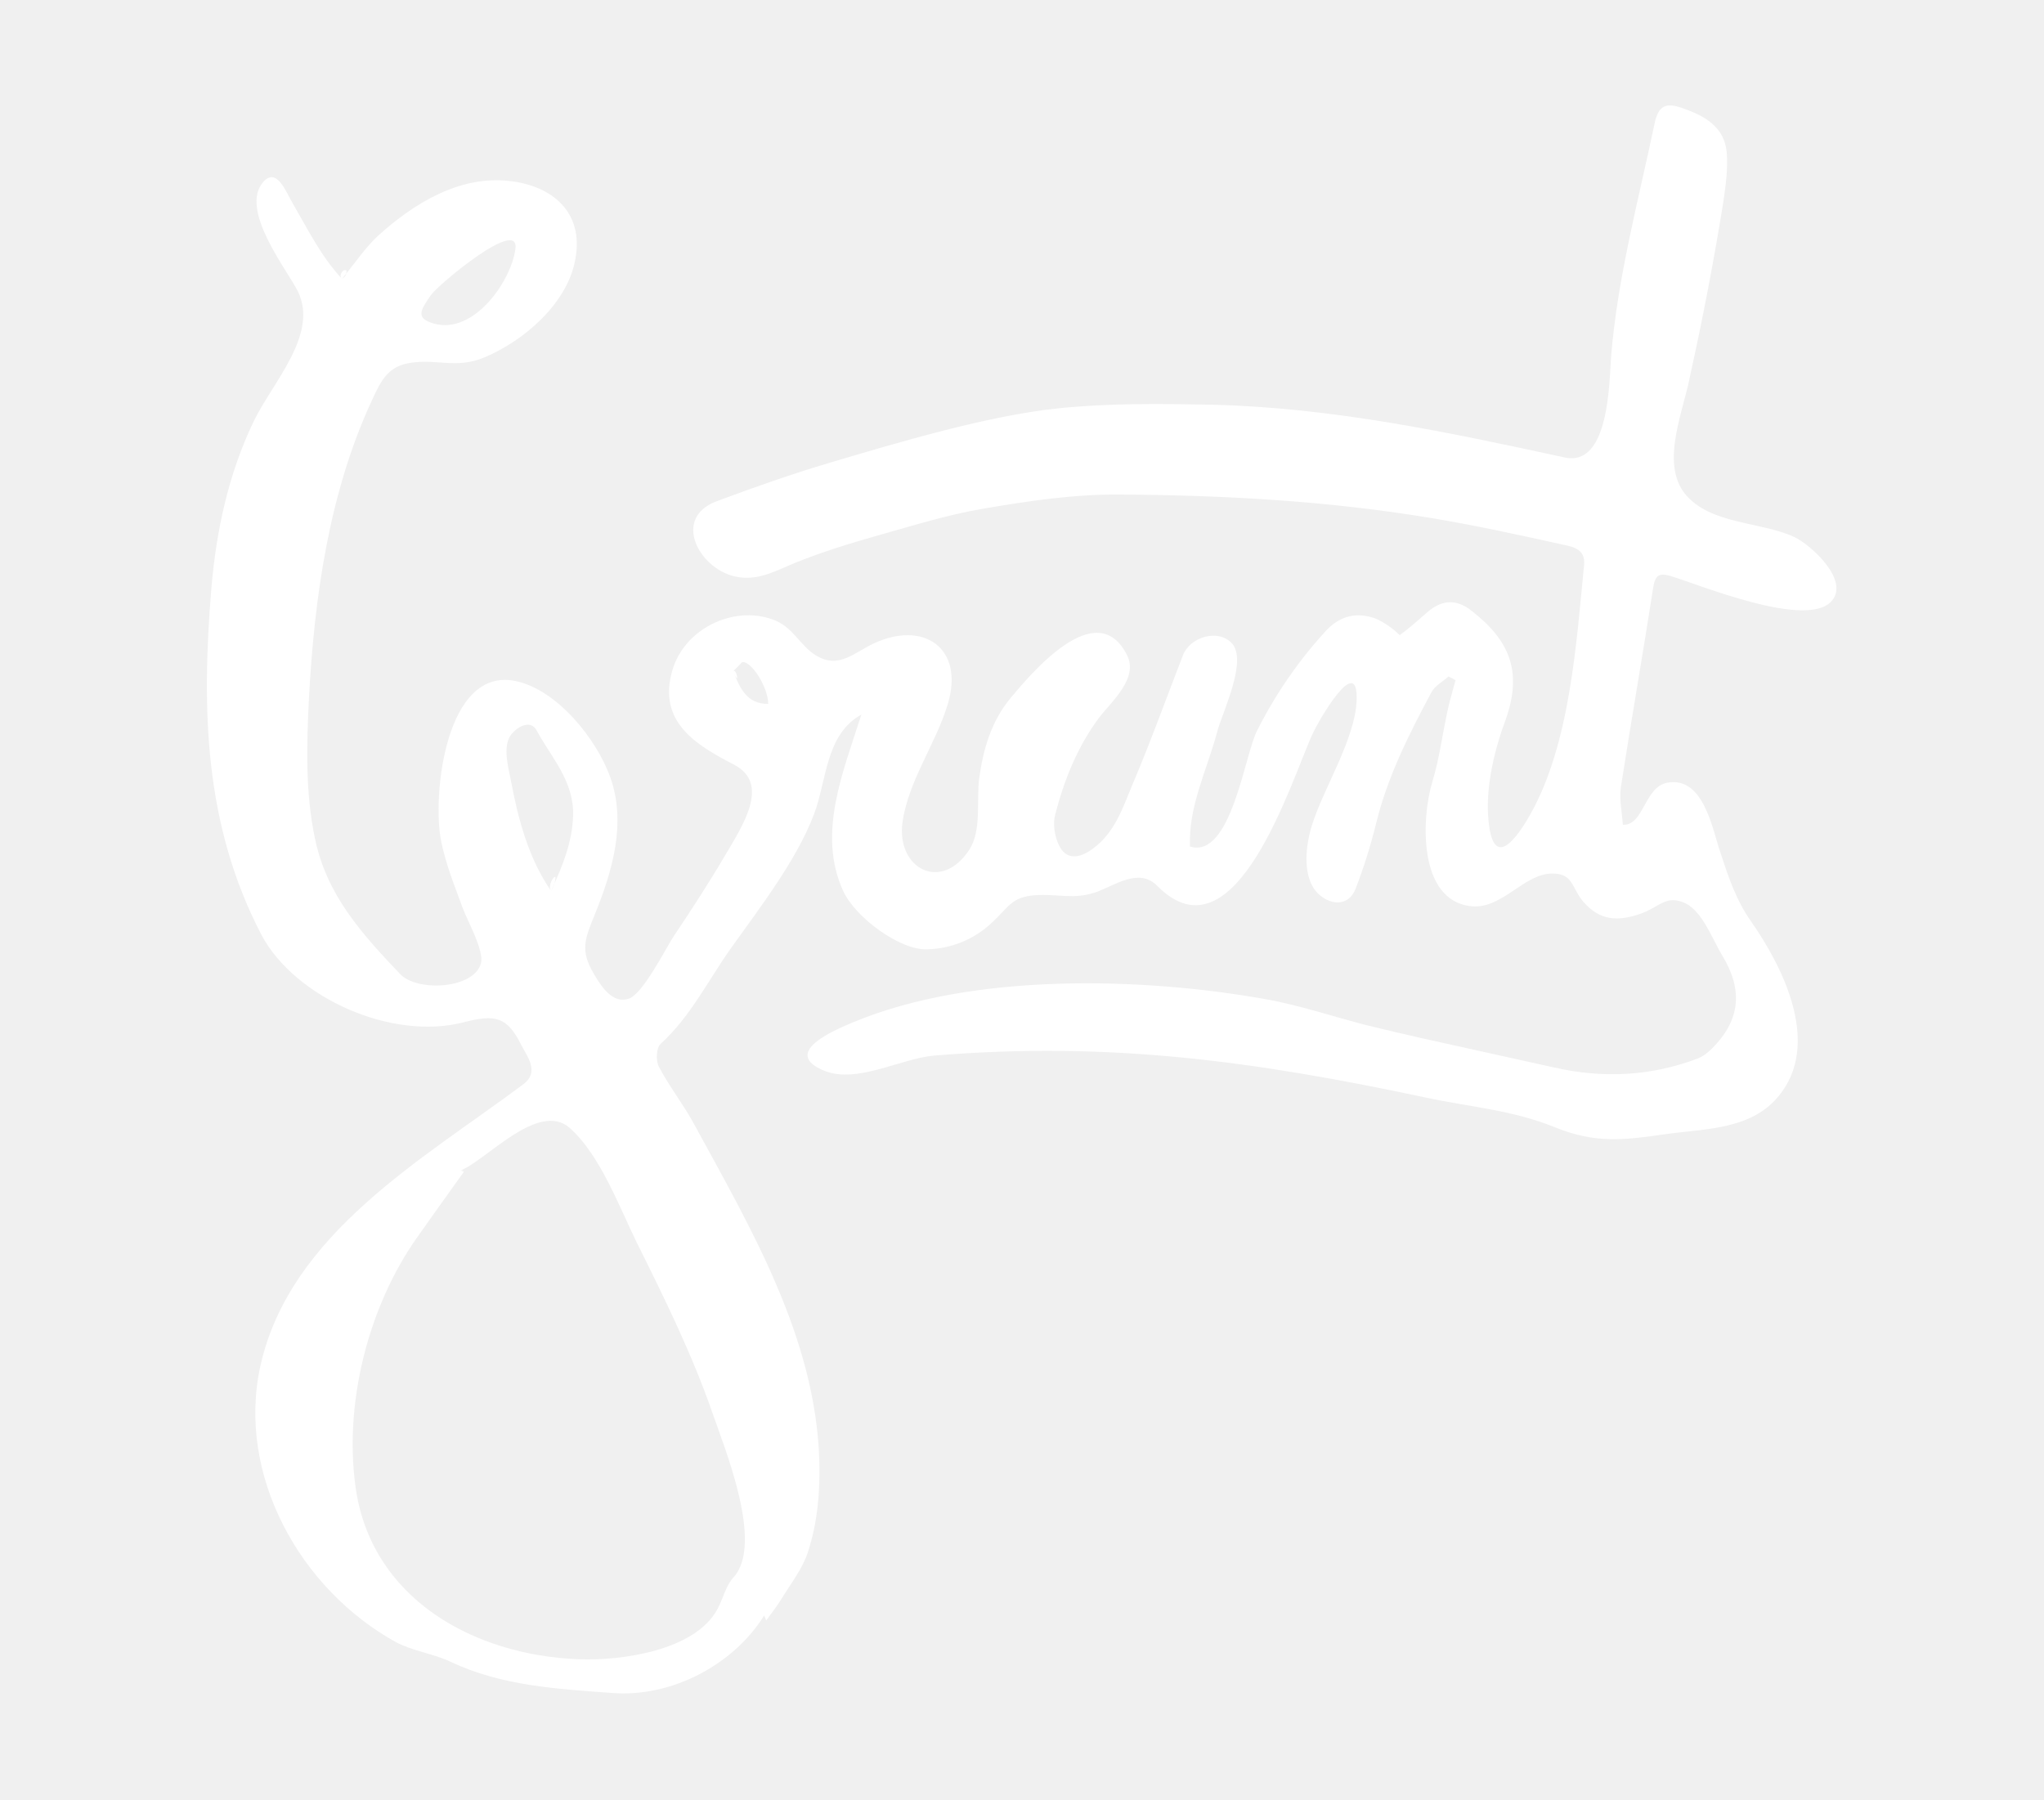
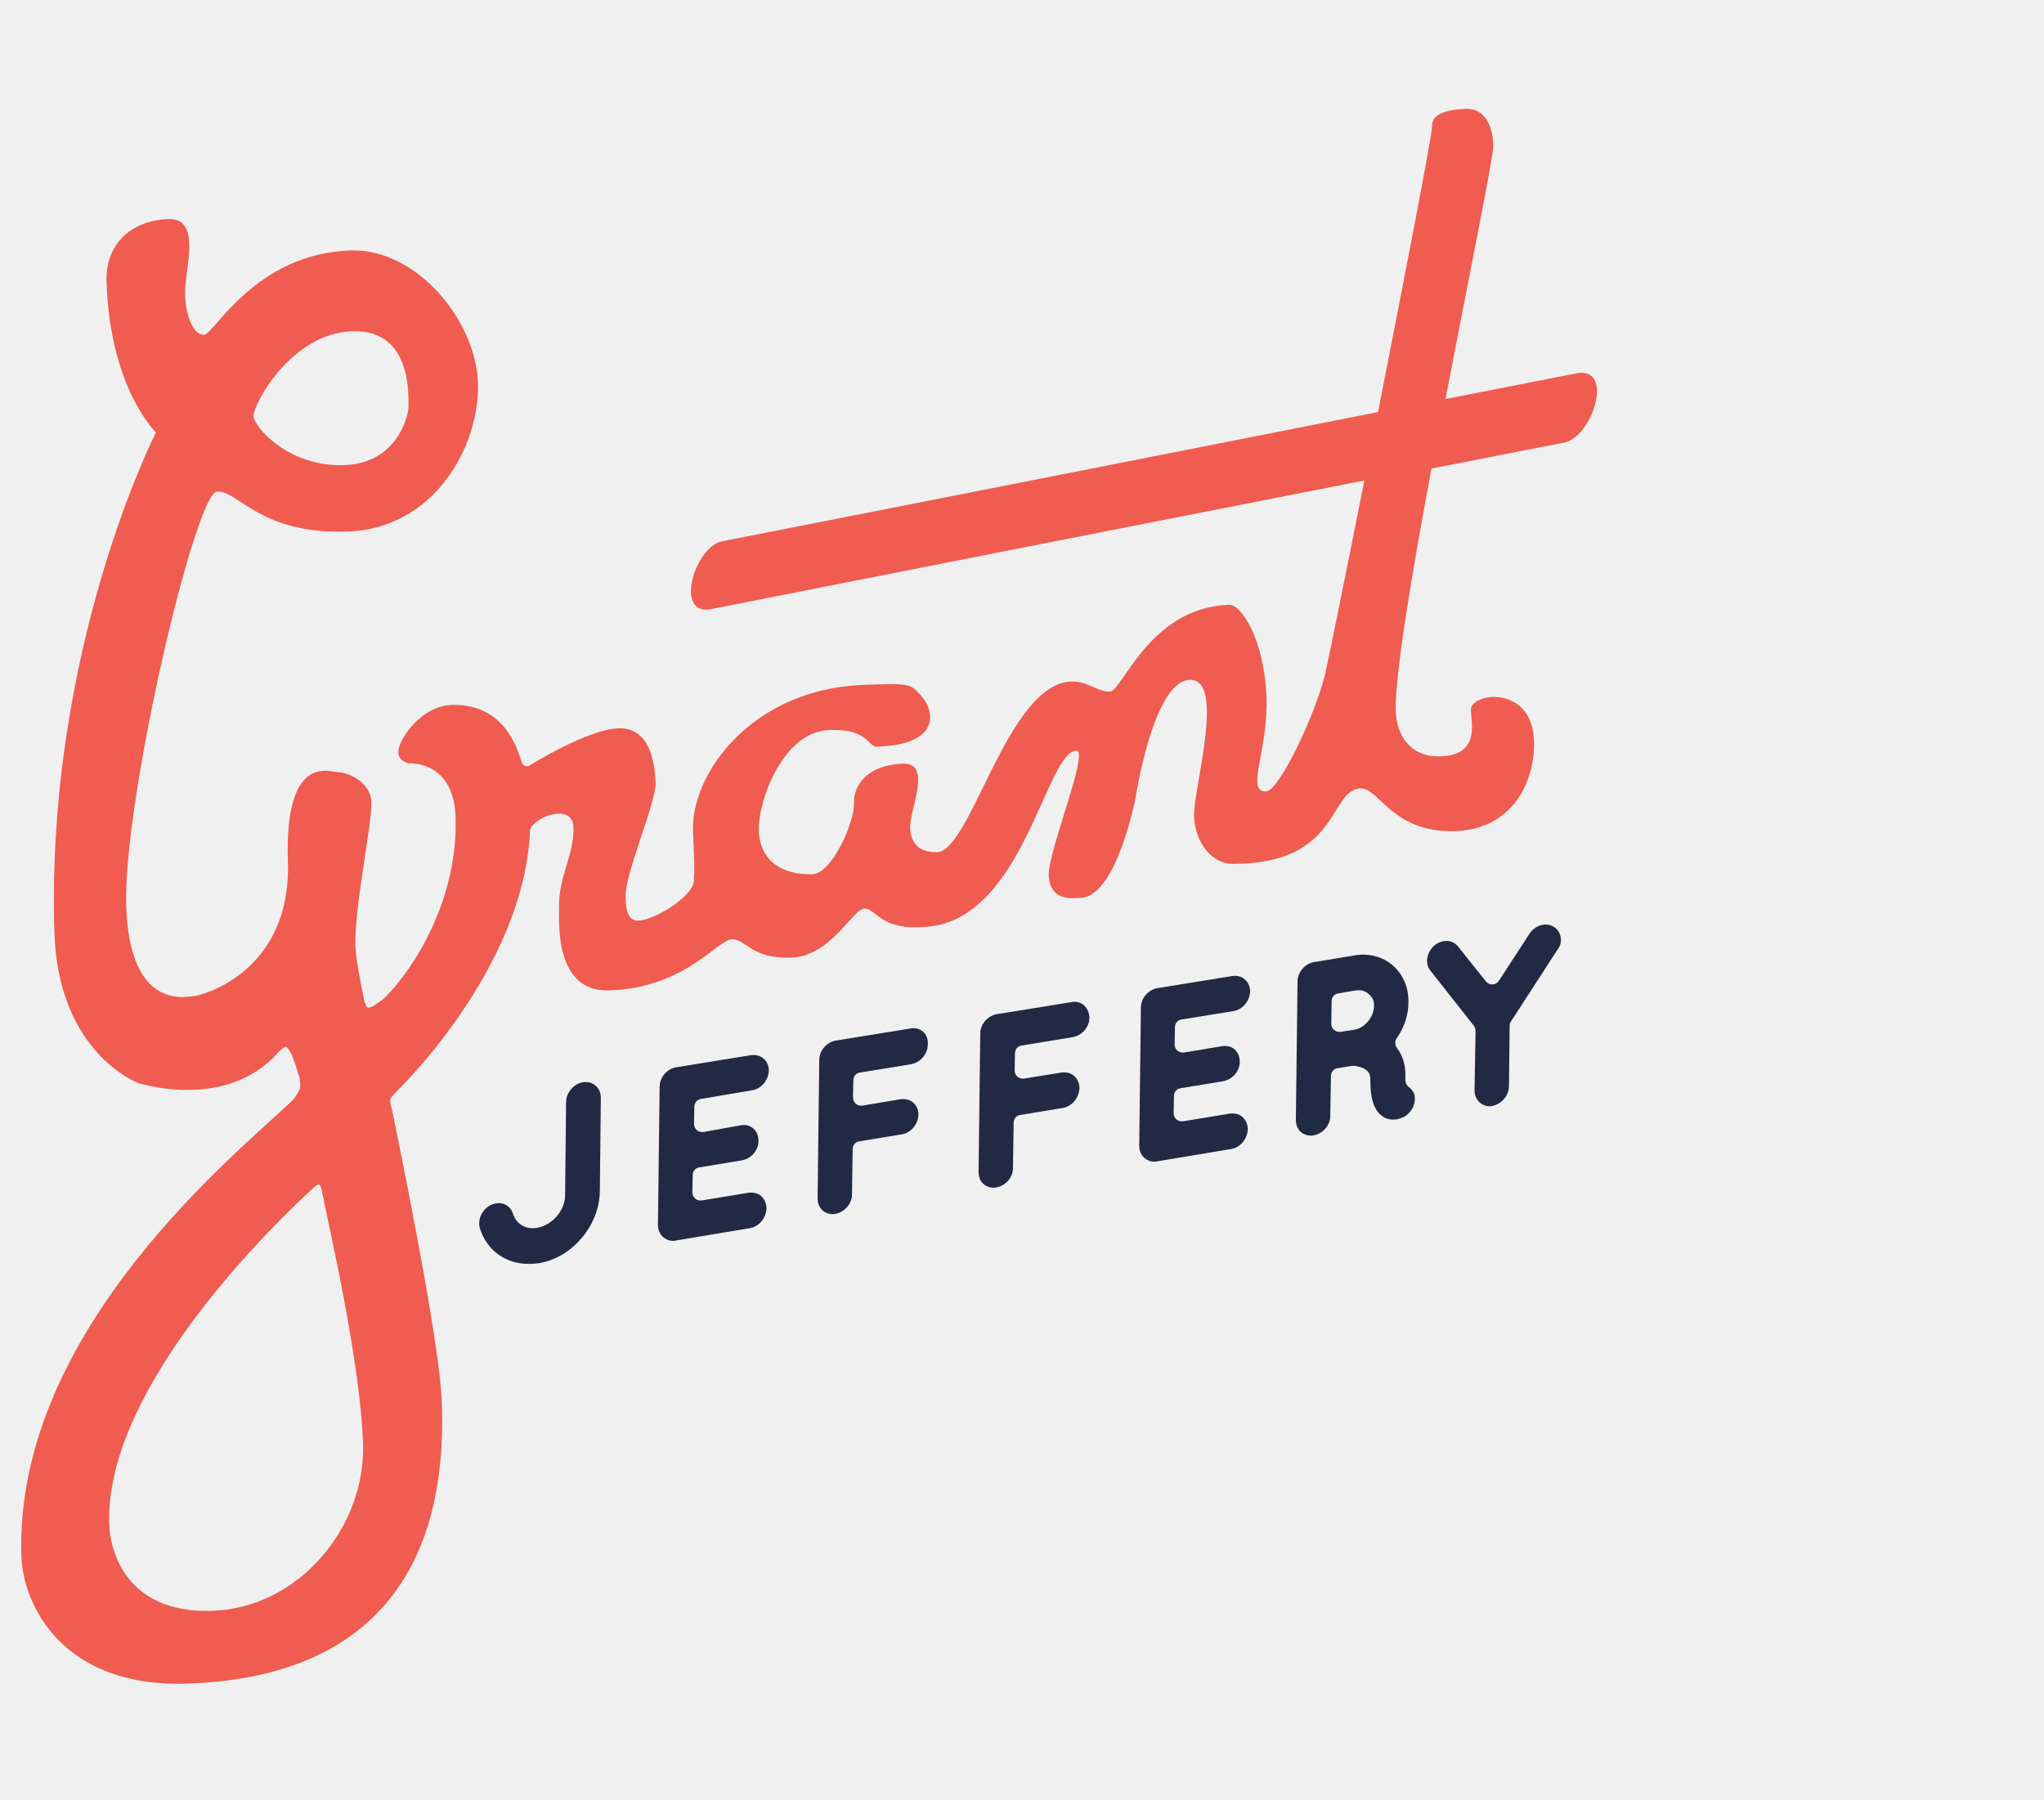
- <svg xmlns="http://www.w3.org/2000/svg" version="1.1" id="Layer_1" x="0px" y="0px" viewBox="0 0 612 539" style="enable-background:new 0 0 612 539;" xml:space="preserve">
+ <svg xmlns="http://www.w3.org/2000/svg" version="1.1" id="Layer_1" x="0px" y="0px" viewBox="0 127 612 539" style="enable-background:new 0 127 612 539;" xml:space="preserve">
  <style type="text/css">
- 	.st0{fill:#FFFFFF;}
+ 	.st0{fill:#212944;}
+ 	.st1{fill:#F05C50;}
</style>
-   <g id="Tclj1L_1_">
+   <g>
    <g>
-       <path class="st0" d="M102.4,83.5c3.9-4.7,6.9-9.3,10.8-12.9c10.7-9.7,24.4-18.1,39.3-16.4c12.8,1.4,22.3,9.3,19.8,23.2    C170.1,90.7,157,102,145.1,107c-8.3,3.5-13.9,0.5-21.8,1.6c-7,0.9-9.1,5.1-11.9,11.2c-12.9,27.7-17.3,59.3-18.9,89.4    c-0.7,13.9-1.1,28.2,1.8,41.9c3.5,16.9,13.9,28.4,25.5,40.6c5.1,5.4,22.1,4.5,24.2-3.2c1-3.8-4.1-12.9-5.4-16.4    c-2.4-6.6-5.1-13.2-6.5-20.1c-2.8-13.7,1.3-52.7,22.5-48c12.3,2.7,24,17.3,28.1,28.7c4.9,13.7,0.7,28-4.5,40.9    c-3,7.4-4.7,10.9-0.3,18.2c2.4,4.1,5.7,8.8,10.3,7.3c4.4-1.4,11.3-15.5,13.7-19c5.3-7.9,10.5-15.9,15.3-24.1    c5.2-8.8,13.5-21.3,2.6-27c-11.2-5.8-23-12.7-18.5-28.2c3.5-12.3,18-19.6,30-15.3c6.3,2.2,8,7.8,13.2,10.9    c6.7,3.9,11-0.8,17.1-3.7c15-7,27.2,1.4,22.2,18.1c-3.6,12-11.9,23.1-13.6,35.6c-1.8,13.7,11.6,20.9,20,8.1c3.8-5.7,2.1-15,3-21.5    c1.2-8.8,3.7-17.2,9.5-24.1c5.8-6.9,25.7-31,34.8-12.6c3.4,6.9-4.8,13.9-8.4,18.6c-6.5,8.7-10.5,18.7-13.2,29.2    c-0.7,2.7-0.1,6.3,1.1,8.9c2.1,4.5,6,4.3,10.3,1.1c6.6-4.9,8.9-12.3,11.8-19.2c5.4-12.7,10.1-25.8,15.1-38.7    c2.1-5.4,10.4-8,14.6-3.6c4.9,5.2-2.9,20.9-4.4,26.7c-3,11.3-8.6,22.1-8.1,34.2c12.4,3.9,16.4-28,20.2-34.9    c5.5-10.9,12.4-20.9,20.7-29.9c4.2-4.4,9.2-5.5,14.8-3.4c2.7,1.2,5,2.9,7.1,4.9c2.6-1.9,5-4,7.4-6.1c4.7-4.5,9.3-5,14.1-1.2    c11.8,9.2,15.4,18.7,9.9,33.5c-3.4,9.3-6.1,21.1-4.6,31.2c1.8,12.3,8.3,3.4,12.4-3.9c11.8-21.1,13.7-51.2,16-74.6    c0.4-4.5-3.1-5.3-5.9-5.9c-13.1-2.9-26.3-5.8-39.5-8c-31.1-5.2-62.2-6.9-93.7-7.1c-13.7-0.1-27.1,1.9-40.6,4.2    c-10.7,1.8-20.9,5-31.2,7.9c-8.5,2.4-17,5-25.2,8.3c-6.1,2.5-11.5,5.7-18.3,4.1c-10.7-2.5-18.7-17.5-5.3-22.5    c11.3-4.2,22.6-8.2,34.1-11.6c20.2-6,47-14,68-16.2c15.4-1.6,30.9-1.4,46.3-1.1c36.1,0.9,70.4,8.2,105.5,15.8    c13.4,2.9,13.3-22.7,13.9-30.4c1.9-23.4,8.2-46.7,13-69.6c1.2-5.6,3.5-6.4,8.7-4.5c6.5,2.3,12.2,5.6,12.9,13.1    c0.4,4.9-0.3,9.9-1,14.8c-2.8,17.4-6.1,34.7-9.9,51.8c-1.8,10.3-9.2,26.4-1.5,35.8c7.5,9.1,22.7,8.2,32.6,12.8    c4.9,2.3,16.6,12.8,11.3,19.1c-7.3,8.7-39.9-4.9-48.3-7.4c-3.4-1-4.6-0.3-5.2,3.4c-3.1,20-6.6,39.9-9.7,59.9    c-0.5,3.4,0.3,7,0.6,11.2c6.3,0.3,6.4-11.3,13.3-12.6c10.9-2,13.5,13.9,15.9,20.9c2.4,7.3,4.7,14.3,9.3,20.8    c9.2,13.2,20.2,35,9.4,50.5c-8.1,11.7-22.2,11.3-34.8,13c-12.5,1.8-21.1,3-33.4-2c-13.1-5.3-25.3-6-39.1-9    c-50.9-10.8-94.2-16.8-146.6-12.5c-10.1,0.8-23.1,8.5-33,4.6c-13.1-5.3,2.3-12,8.9-14.7c35.5-14.7,86-13.4,123-6.8    c10.2,1.8,20.2,5.2,30.3,7.8c5.7,1.4,11.3,2.7,17,4c13.1,2.9,26.2,5.8,39.3,8.7c14.6,3.3,28.9,2.6,42.9-2.7c1.6-0.6,3.1-1.8,4.3-3    c8.4-8.4,9.4-17.4,3.1-27.8c-2.8-4.5-5.8-13-10.9-15.6c-5.9-2.9-7.8,1-13.5,3c-7.1,2.5-12.3,2-17.1-3.4c-3.7-4.2-3-8.5-9.2-8.6    c-8.6-0.2-15.1,10.7-24.4,9.8c-16.2-1.6-15-26.7-11.7-37.4c2-6.6,2.9-13.5,4.3-20.2c0.7-3.4,1.7-6.8,2.6-10.1    c-0.7-0.4-1.4-0.8-2.1-1.1c-1.7,1.5-4.1,2.8-5.1,4.7c-6.8,12.7-13.3,25.6-16.7,39.8c-1.6,6.4-3.6,12.8-6,19c-2,5.2-7,5.1-10.7,2    c-5.6-4.7-4.3-14.9-2.4-20.9c3.4-11.1,13.1-26,13.4-37.7c0.4-14-11.2,5.9-13.2,10.3c-6.2,13.3-23,69.2-46.5,45.5    c-5.5-5.6-12.7-0.1-18.4,1.9c-6.7,2.3-11.4,0.4-18.2,0.9c-7.1,0.5-8,3.7-12.9,8.2c-5.3,5-12.1,7.8-19.4,8    c-8.2,0.3-21.5-9.6-25.1-17.4c-8-17.3,0.1-36.1,5.4-52.9c-10.8,6-10.3,19.7-14.2,29.9c-5.3,13.9-16.2,27.9-24.8,40    c-6.9,9.7-12.1,20.5-21.1,28.7c-1.3,1.2-1.5,5.1-0.5,6.9c3.1,5.9,7.3,11.2,10.5,17.1c17,31.2,36.3,63.9,37.5,100.4    c0.3,9.6-0.5,18.9-3.4,27.8c-1.6,5-5.1,9.4-7.9,14c-1.4,2.3-3.1,4.4-4.6,6.5c-0.1-0.4-0.4-1-0.6-1.5    c-9.2,14.8-27.8,24.6-45.5,23.2c-16.4-1.2-33-2.1-48.3-9.3c-5.2-2.5-11.3-3.2-16.4-5.9c-28.7-15.8-47.9-50.1-40.6-82.9    c8.9-39.6,48.9-61.9,78.7-84.2c4.9-3.7,1.2-8.2-0.6-11.7c-4.2-8.5-7.8-9.3-17.1-6.9c-21.5,5.7-50.6-7.2-60.7-26.1    C61.1,247,60.3,212.4,63.3,176c1.5-17.3,5.1-34,12.6-49.7c5.6-11.7,19.6-26.1,13.3-39c-3-6.2-17.8-24.6-10.3-32.9    c4-4.4,6.8,3.2,8.8,6.6C92.3,68.9,96.2,76.9,102.4,83.5c1.2-0.8,1.6-1.6,1.1-2.6C102.2,80.7,101.7,82.8,102.4,83.5    C106.3,78.9,100.4,81.4,102.4,83.5C106.3,78.9,100.4,81.4,102.4,83.5z M137.9,350.5c0.3,0.1,0.7,0.3,1,0.4    c-4.7,6.6-9.4,13.1-14.1,19.8c-14.6,20.7-21.9,49.8-18.3,74.9c4.7,33,35.1,50.1,66.8,51.3c12.5,0.5,34.8-2.5,41.5-15    c1.7-3.1,2.5-7,4.8-9.5c9.2-10-2.6-38.6-6.3-49.3c-6.1-17.6-14.3-34.2-22.6-50.9c-5.3-10.8-11-26.3-20.1-34.4    C161.2,329.5,145.4,347.7,137.9,350.5C138.2,350.7,139.6,349.9,137.9,350.5z M165,266.8c3.8-8.2,6.3-14.8,6.6-22.5    c0.3-10.4-6.5-17.4-10.9-25.5c-1.9-3.6-6.1-1-7.8,1.4c-2.5,3.6-0.6,9.9,0.1,13.7C155.1,245.2,158.3,257.2,165,266.8    c0.8-1.3,1.3-2.7,1.3-4.2C166.1,262.4,164.1,265.6,165,266.8C168.7,258.6,163.3,264.5,165,266.8z M154.3,74.7    c1.6-10.1-23.2,10.6-25.3,13.7c-3.1,4.5-4.7,6.9,0.9,8.5C141.9,100.3,153,84.2,154.3,74.7C155,70.4,152.8,85.4,154.3,74.7    C156.8,58.6,152.8,85.4,154.3,74.7z M219.5,201c2.1,5.2,4.1,9.8,10.5,9.8c0.1-4.7-5-13-7.8-12.5C221.5,199,220.6,200,219.5,201    C221.6,206.2,220.6,200,219.5,201C221.6,206.2,220.6,200,219.5,201z" />
+       <path class="st0" d="M178.3,452.1c-1-0.9-2.4-1.2-3.8-1c-2.7,0.5-5,3.1-5,5.9l-0.3,27.9c0,4.6-3.8,9-8.4,9.8    c-3.3,0.6-6.2-1.1-7.2-4.2c-0.4-1.3-1.3-2.3-2.4-2.8c-1.3-0.6-2.8-0.5-4.3,0.2c-2.6,1.3-4,4.4-3.2,7c2.1,6.6,7.7,10.6,14.6,10.6    c1,0,2-0.1,3-0.2c10-1.6,18.2-11.3,18.3-21.6l0.3-27.9C179.9,454.3,179.4,453,178.3,452.1z" />
+       <path class="st0" d="M225.2,453.5L225.2,453.5c2.7-0.4,4.9-3,5-5.9c0-1.4-0.6-2.8-1.6-3.6c-1-0.9-2.4-1.2-3.8-1l-22.2,3.6h-0.1    c-2.8,0.5-5,3-5,5.9l-0.5,41.4c0,1.4,0.6,2.8,1.6,3.6c0.8,0.7,1.8,1.1,2.9,1.1c0.3,0,0.6,0,0.8-0.1l22.2-3.7c2.7-0.4,4.9-3,5-5.9    c0-1.5-0.6-2.8-1.6-3.7c-1-0.9-2.4-1.2-3.8-1l-14,2.3c-1.5,0.2-2.8-0.9-2.8-2.4l0.1-5.2c0-1.2,0.9-2.2,2-2.3l12.7-2.1    c2.8-0.5,5-3,5-5.8c0-1.5-0.5-2.8-1.5-3.7c-1-0.9-2.4-1.3-3.8-1l-11.2,2c-1.5,0.2-2.8-0.9-2.8-2.4l0.1-5.2c0-1.2,0.9-2.2,2-2.3    L225.2,453.5z" />
+       <path class="st0" d="M276.4,436c-1-0.9-2.4-1.3-3.8-1l-22.2,3.6h-0.1c-2.8,0.5-5,3-5,5.9l-0.5,41.4c0,1.4,0.5,2.7,1.5,3.6    c0.8,0.7,1.9,1.1,3,1.1c0.3,0,0.5,0,0.8-0.1c2.8-0.5,5-3,5-5.8l0.2-13.6c0-1.2,0.9-2.2,2-2.3l12.7-2.1c2.7-0.4,4.9-3,5-5.9    c0-1.5-0.6-2.8-1.6-3.6c-1-0.9-2.4-1.2-3.8-1l-11.4,1.9c-1.5,0.2-2.8-0.9-2.8-2.4l0.1-5.2c0-1.2,0.9-2.2,2-2.3l15.3-2.5    c2.8-0.5,5-3.1,5-5.9C277.9,438.2,277.4,436.9,276.4,436z" />
+       <path class="st0" d="M324.6,428.1c-1-0.9-2.4-1.3-3.8-1l-22.2,3.6h-0.1c-2.8,0.5-5,3-5,5.9L293,478c0,1.4,0.5,2.8,1.5,3.6    c0.8,0.7,1.9,1.1,3,1.1c0.3,0,0.5,0,0.8-0.1c2.8-0.5,5-3,5-5.8l0.2-13.6c0-1.2,0.9-2.2,2-2.3l12.7-2.1c2.7-0.4,4.9-3,5-5.9    c0-1.5-0.6-2.8-1.6-3.7c-1-0.9-2.4-1.2-3.8-1l-11.2,1.8c-1.5,0.2-2.8-0.9-2.8-2.4l0.1-5.2c0-1.2,0.9-2.2,2-2.3l15.3-2.5    c2.8-0.5,5-3.1,5-5.9C326.1,430.3,325.6,429,324.6,428.1z" />
+       <path class="st0" d="M369.3,429.8c2.7-0.4,4.9-3,5-5.9c0-1.4-0.6-2.8-1.6-3.6c-1-0.9-2.4-1.2-3.8-1l-22.2,3.6h-0.1    c-2.8,0.5-5,3-5,5.9l-0.5,41.4c0,1.4,0.6,2.8,1.6,3.6c0.8,0.7,1.8,1.1,2.9,1.1c0.3,0,0.6,0,0.8-0.1l22.2-3.7c2.7-0.4,4.9-3,5-5.9    c0-1.5-0.6-2.8-1.6-3.7c-1-0.9-2.4-1.2-3.8-1l-14,2.3c-1.5,0.2-2.8-0.9-2.8-2.4l0.1-5.2c0-1.2,0.9-2.2,2-2.3l12.7-2.1    c2.8-0.5,5-3,5-5.8c0-1.5-0.5-2.8-1.5-3.7c-1-0.9-2.4-1.2-3.8-1l-11.4,1.9c-1.5,0.2-2.8-0.9-2.8-2.4l0.1-5.2c0-1.2,0.9-2.2,2-2.3    L369.3,429.8z" />
+       <path class="st0" d="M421.8,452.5c-0.6-0.4-0.9-1.1-1-1.8c0-0.5,0-1.1,0-1.7c0-3.1-0.8-5.9-2.5-8.1l0,0c-0.7-0.9-0.7-2.1-0.1-3    c2.3-3.2,3.5-7,3.5-10.7c0.1-4.5-1.6-8.4-4.7-11.1c-3-2.6-7.1-3.7-11.3-3l-12.1,2h-0.1c-2.8,0.5-5,3-5,5.9l-0.5,41.4    c0,1.4,0.5,2.8,1.5,3.6c0.8,0.7,1.9,1.1,3,1.1c0.3,0,0.5,0,0.8-0.1c2.8-0.5,5-3,5-5.8l0.2-12c0-1.2,0.9-2.2,2-2.3l4.3-0.7    c0.3,0,0.5,0,0.8,0c0.7,0.1,1.7,0.3,2.6,0.7c0.1,0,0.2,0.1,0.2,0.1c0.7,0.4,1.1,0.8,1.4,1.2c0.3,0.4,0.5,1,0.5,2    c0,4.2,0.5,6.9,1.6,8.8c0.6,1.2,1.6,2.1,2.8,2.8h0.1c1,0.5,2.3,0.6,3.5,0.4c0.9-0.2,1.6-0.5,2-0.7c2.5-1.3,3.9-4.4,3.1-7    C423,453.7,422.5,453,421.8,452.5z M411.4,428.3c-0.1,3.4-2.8,6.6-6,7.1l-4,0.6c-1.5,0.2-2.8-0.9-2.8-2.4l0.1-6.8    c0-1.2,0.9-2.2,2-2.3l5.2-0.9c1.5-0.2,2.8,0.1,3.8,1C410.9,425.5,411.5,426.8,411.4,428.3z" />
+       <path class="st0" d="M467.2,407.3c-0.3-1.2-1-2.2-2.1-2.8c-2.3-1.4-5.5-0.4-7.2,2.2l-9.1,14c-0.9,1.4-2.9,1.5-3.9,0.2l-8.3-10.4    c-0.8-1-1.9-1.6-3.1-1.7c-1.5-0.1-3,0.4-4.2,1.5c-2.2,2.1-2.7,5.3-1,7.4l13,16.5c0.3,0.4,0.5,1,0.5,1.5l-0.3,17.9    c0,1.4,0.6,2.8,1.6,3.6c0.8,0.7,1.8,1.1,2.9,1.1c0.3,0,0.6,0,0.8-0.1c2.7-0.5,5-3.1,5-5.9l0.2-18.1c0-0.5,0.1-0.9,0.4-1.3    l13.8-21.3C467.3,410.3,467.6,408.7,467.2,407.3z" />
+     </g>
+     <g>
+       <path class="st1" d="M122.2,355.7c0.2,0,0.3,0,0.3,0C122.1,355.6,122,355.7,122.2,355.7z" />
+       <path class="st1" d="M472,238.8c-13.1,2.6-26.1,5.1-39.2,7.7c7.2-37.6,14.4-72.6,14.3-76c-0.2-6.9-3.3-11-7.9-10.9    c-4.5,0.1-10.6,1-10.4,5.1c0.1,2.2-8.1,44.5-16.2,85.7c-9.1,1.8-18.2,3.6-27.3,5.4c-45.8,9-91.7,18.1-137.5,27.1    c-10.5,2.1-21.1,4.1-31.6,6.2c-8.2,1.6-14.5,22.6-3.2,20.3c28.9-5.7,57.8-11.4,86.6-17.1c36.3-7.1,72.6-14.3,108.9-21.4    c-5.7,28.8-10.7,53.3-11.7,57.8c-2.8,11.9-13.8,35.2-17.7,35.3c-6.3,0.2,0.6-11.8,0.1-28c-0.6-17.7-7.7-28-11.1-27.9    c-24,0.8-32,25.9-35.8,26s-6.7-3.2-11.5-3c-19.2,0.6-30,50.7-40.2,51.1c-4.5,0.1-7.9-1.8-8.1-7.3c-0.2-5.4,6.7-19.4-2-19.2    c-11.5,0.4-14.9,7-14.8,11.7c0.2,6-6.7,21.2-12.4,21.4c-9.5,0.3-15.8-4.3-16.1-13.1s7.3-29.9,21.4-30.1c11.5-0.3,11.2,5.1,14,5    c19.5-0.6,17-11,13.4-15c-3.5-4-3.5-4-17.4-3.5c-33.6,1.2-51.9,26.8-51.1,44s0.1,11.4,0.3,14.4c0.2,3.1-5.7,8.2-12.2,11    c-6.5,2.7-8.1,0.9-8.3-6s9.2-28.2,9-34.1c-0.2-5.9-1.7-16.6-11.1-16.3c-9.4,0.3-26.9,11.3-26.9,11.3s-1.3,0.4-2-0.8    c-0.1-0.4-0.2-0.8-0.4-1.2c0,0,0,0,0-0.1l0,0c-4.4-14-13.7-16.4-20.6-16.2c-9.1,0.3-15.6,9.9-16,13.6c-0.4,3.1,2.7,3.7,2.9,3.9    c2.1-0.1,13.7,0.2,14.2,16.1c0.8,24.4-12.2,45.1-21.2,54.1c0,0-4.3,3.6-5.2,2.9c-0.3-0.2-0.6-1-0.9-1.9    c-1.4-6.7-2.5-12.8-2.7-16.4c-0.4-11.2,5-36.6,4.8-43.1s-7.7-9.1-9.7-9c-2.1,0.1-16.4-6.6-15.3,26.7c1.1,33.3-26.1,40.2-28.1,40.3    c-2.1,0.1-19.3,4.7-20.3-27S58.5,274.4,65,274.2c0.7,0,1.3,0.1,2,0.3c6,2,13.4,12.4,36.9,11.7c26.2-0.8,39.8-25.7,39.2-44.5    S124.7,201.4,105,202c-28.6,0.9-41,25.2-43.9,25.3s-5.5-5.1-5.7-12.2c-0.2-7.1,5.2-22.8-4.9-22.5s-19,6.5-18.6,18.8    c1,31.9,14.8,45.1,14.8,45.1s-33.1,64.7-30.4,150c1.2,35.9,25,44.8,25,44.8s26.2,8.6,41.9-9l0,0c0,0,1.8-1.9,2.4-1.8    c0.6,0.1,1.7,2.3,1.8,2.5c1,2.6,1.7,4.8,2.2,6.5c0,0,0.6,2.5,0.1,3.7c-0.5,1.3-1.8,3-1.8,3l0,0C73,470.8,4.2,524.6,6.4,593.1    c0.5,14.4,12.2,39.3,49.5,38.1c74.4-2.4,77.2-59.4,76.4-84.1c-0.5-17-11.7-72-14.6-86.2c-1.1-5.1-1.5-4.4,1-7    c13.4-13.3,38.9-45.2,40-78.5c1.8-4.2,12.8-7.8,13-0.7c0.3,7.8-4.5,15.4-4.3,23.4c0.1,3.8-1.9,26,14.9,25.5    c22.9-0.7,32.5-15.2,36.8-15.3s5.6,5.8,17.7,5.5c12-0.4,18.5-14.6,22-14.7c3.5-0.1,4.8,6.5,17.6,5.5c29.9-1,36.5-52.4,45.9-52.8    c3.9,0-8.5,30.2-8.3,37.2c0.3,7.8,6.5,7,9.5,6.9c10.9-0.4,16.5-30,16.5-30s5.3-34.9,16.2-35.3c10.9-0.4,1.1,32.6,1.3,40.8    c0.3,8.2,5.7,14.5,11.8,14.3c31.9,0,28.5-22,38-22.6c5.7-0.2,9.5,13.4,28.4,12.8c17.7-0.6,24-15.5,23.6-27.1    c-0.5-16.8-19.1-14.5-18.9-9.1c0.1,3.7,2.8,13.4-9,13.8c-9.1,0.3-13.2-6.1-13.5-13.6c-0.3-10.3,4.7-40.5,10.7-72.6    c2.8-0.5,5.6-1.1,8.3-1.6c10.5-2.1,21.1-4.1,31.6-6.2C477,257.6,483.4,236.6,472,238.8z M105.5,226.2    c18.4-0.6,16.7,20.5,16.8,22.6s-3,17-19.4,17.5s-26.8-11.3-27-14.7C75.8,248.2,87.1,226.8,105.5,226.2z M63.5,609.4    c-26.2,0.8-30.6-18.5-30.8-26.1c-1.3-41.6,51.3-91.6,61.4-100.8c1.1-1,1.5-0.7,1.5-0.7s0.4,0,0.7,1.5    c2.2,11.2,11.6,51.4,12.4,76.1S89.7,608.5,63.5,609.4z" />
    </g>
  </g>
</svg>
